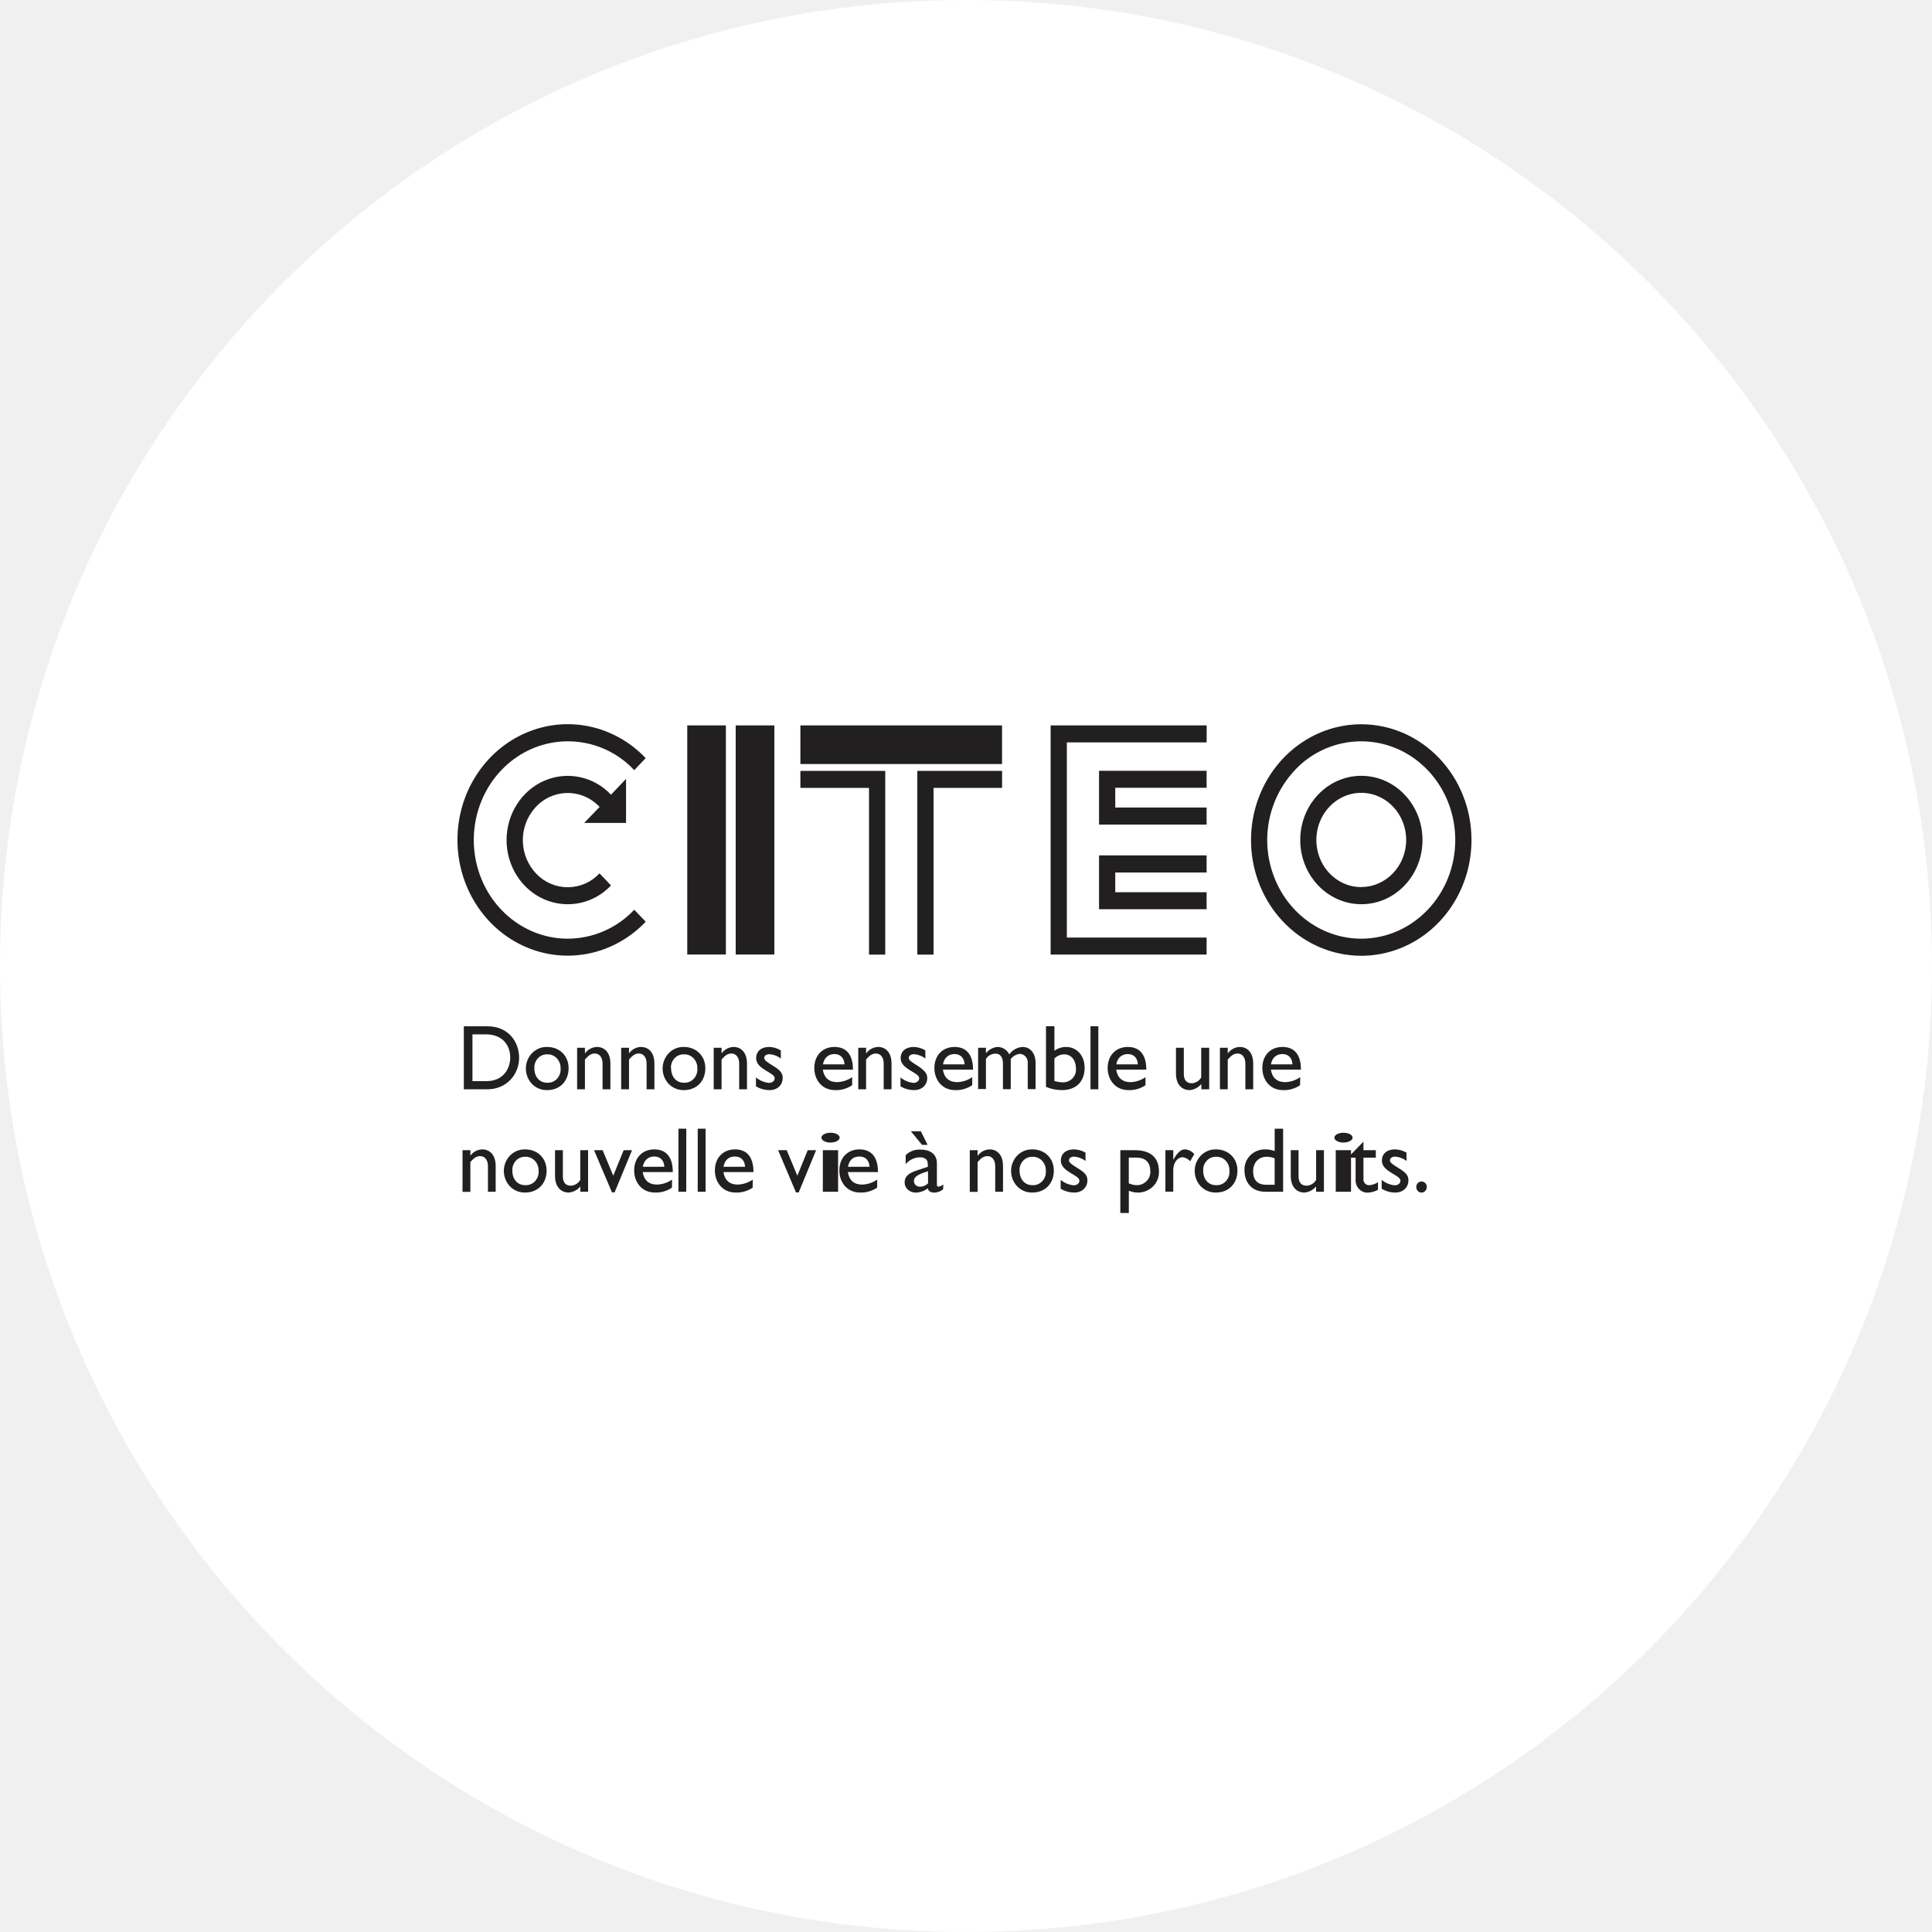
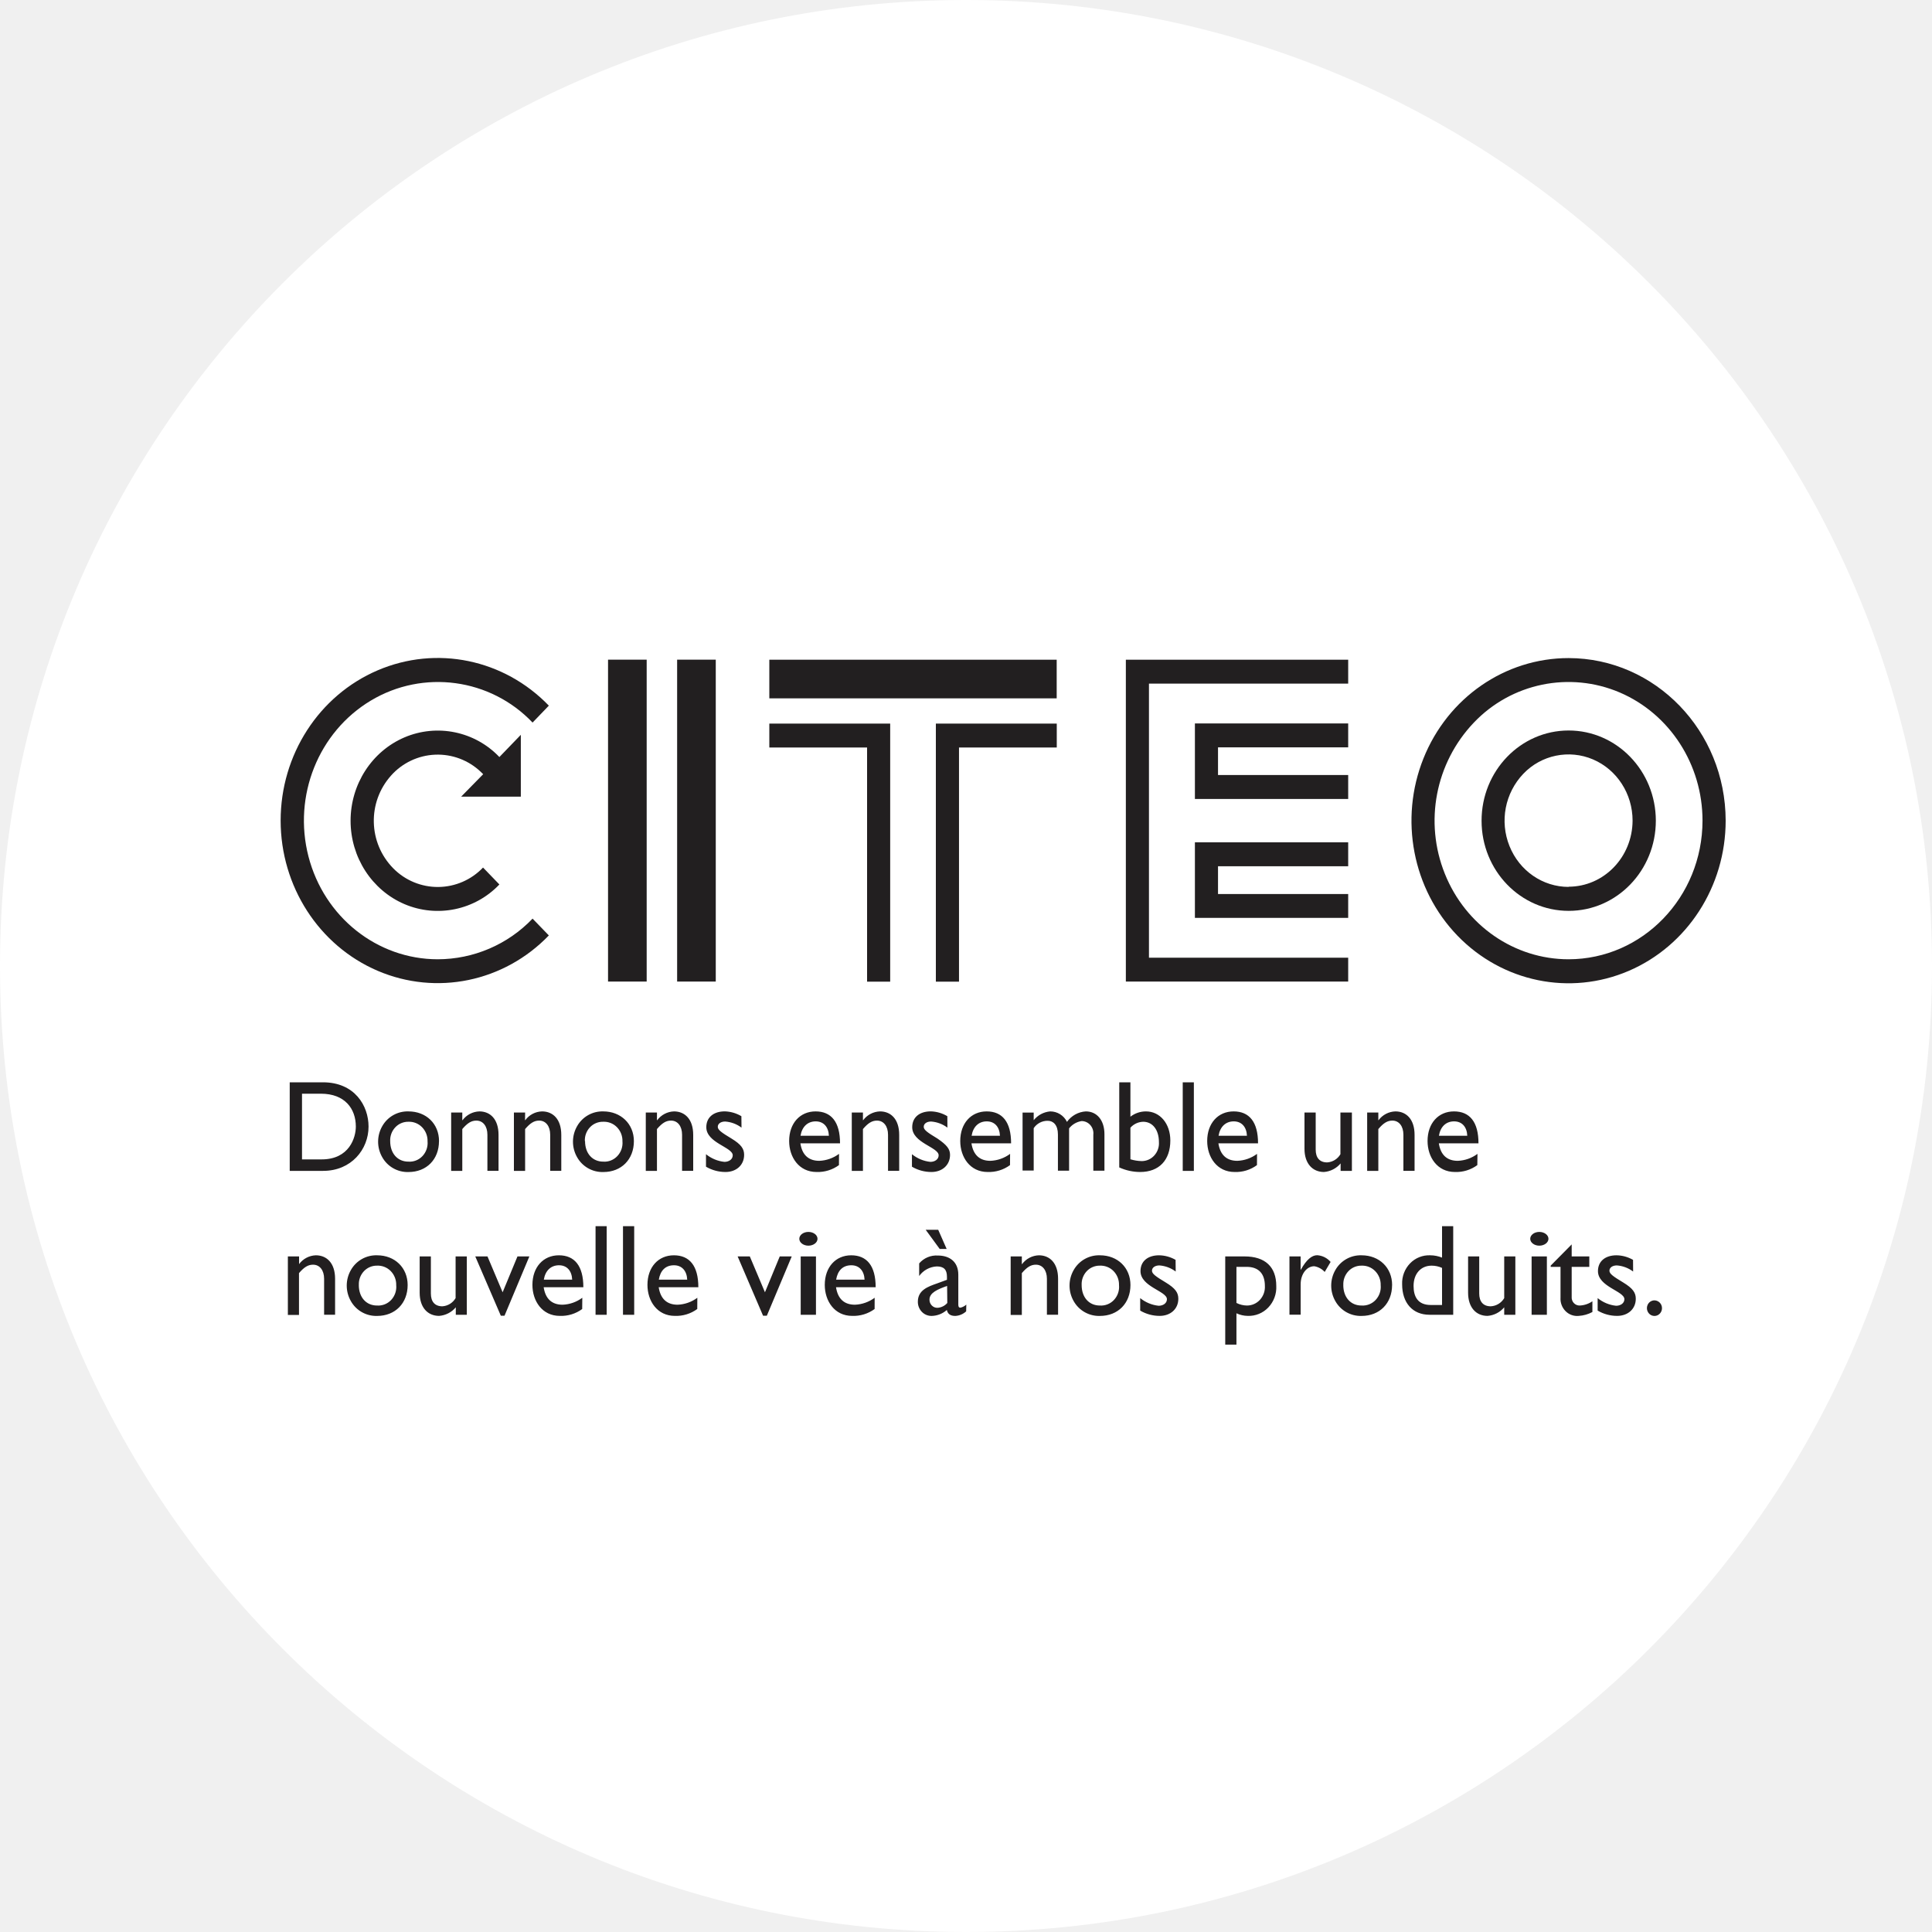
- <svg xmlns="http://www.w3.org/2000/svg" xmlns:xlink="http://www.w3.org/1999/xlink" width="50" height="50">
+ <svg xmlns="http://www.w3.org/2000/svg" xmlns:xlink="http://www.w3.org/1999/xlink" width="50" height="50" viewBox="0 0 50 50">
  <defs>
    <circle id="a" cx="25" cy="25" r="25" />
-     <circle id="c" cx="23.059" cy="23.059" r="23.059" />
+     <circle id="c" cx="33.039" cy="33.039" r="32.5" />
  </defs>
  <g fill="none" fill-rule="evenodd">
    <mask id="b" fill="#fff">
      <use xlink:href="#a" />
    </mask>
    <use fill="#FFF" xlink:href="#a" />
    <g mask="url(#b)">
-       <g transform="translate(.96 .96)">
+       <g transform="translate(-9.54 -9.54)">
        <mask id="d" fill="#fff">
          <use xlink:href="#c" />
        </mask>
        <g fill="#221F20" fill-rule="nonzero" mask="url(#d)">
-           <path d="M11.044 25.6h.604c.574 0 .827.43.827.815 0 .42-.312.816-.825.816h-.606v-1.632zm.223 1.42h.356c.506 0 .622-.404.622-.605 0-.328-.199-.606-.634-.606h-.344v1.21zm2.488-.337c0 .336-.225.569-.553.569a.526.526 0 01-.478-.273.583.583 0 010-.571c.1-.176.283-.28.478-.273.32 0 .553.229.553.548zm-.886 0c0 .227.134.378.33.378a.32.32 0 00.257-.103.355.355 0 00.092-.273.36.36 0 00-.1-.259.326.326 0 00-.249-.1.317.317 0 00-.239.103.35.35 0 00-.091.254zm1.309-.386h.005a.394.394 0 01.306-.162c.193 0 .348.139.348.433v.663h-.203v-.666c0-.158-.08-.26-.2-.26-.09 0-.16.043-.256.155v.77h-.202v-1.074h.202v.141zm1.14 0h.004c.073-.1.185-.16.305-.162.194 0 .349.139.349.433v.663h-.202v-.666c0-.158-.08-.26-.2-.26-.088 0-.16.043-.255.155v.77h-.203v-1.074h.203l-.001.141zm1.976.386c0 .336-.225.569-.553.569a.526.526 0 01-.478-.273.583.583 0 010-.571c.1-.176.283-.28.478-.273.313 0 .553.229.553.548zm-.886 0c0 .227.134.378.33.378a.32.32 0 00.257-.103.355.355 0 00.092-.273.36.36 0 00-.1-.259.326.326 0 00-.249-.1.317.317 0 00-.241.102.35.35 0 00-.093.255h.004zm1.306-.386h.004a.394.394 0 01.305-.162c.194 0 .349.139.349.433v.663h-.202v-.666c0-.158-.08-.26-.201-.26-.089 0-.16.043-.255.155v.77h-.203v-1.074h.203v.141zm1.535.137a.555.555 0 00-.296-.112c-.08 0-.135.04-.135.097s.068.106.248.216.23.192.23.3c0 .19-.142.317-.336.317a.689.689 0 01-.356-.098v-.23a.63.63 0 00.335.141c.08 0 .15-.045.15-.122 0-.148-.48-.226-.48-.516 0-.182.133-.292.337-.292a.617.617 0 01.301.088l.002.211zm1.845.691a.735.735 0 01-.442.127c-.346 0-.538-.275-.538-.572 0-.325.213-.545.52-.545.307 0 .48.193.48.588h-.779c.034.213.16.323.372.323a.728.728 0 00.387-.129v.208zm-.198-.54c-.008-.163-.104-.266-.26-.266-.155 0-.269.096-.298.266h.558zm.558-.288h.005a.394.394 0 01.306-.162c.193 0 .348.139.348.433v.663h-.203v-.666c0-.158-.08-.26-.2-.26-.09 0-.16.043-.256.155v.77h-.202v-1.074h.202v.141zm1.535.137a.555.555 0 00-.296-.112c-.08 0-.135.04-.135.097s.07.106.25.216c.167.117.229.192.229.3 0 .19-.143.317-.337.317a.684.684 0 01-.355-.098v-.23c.096.08.212.128.334.141.08 0 .15-.045.15-.122 0-.148-.48-.226-.48-.516 0-.182.133-.292.338-.292a.611.611 0 01.3.088l.002.211zm1.211.691a.733.733 0 01-.44.127c-.347 0-.538-.275-.538-.572 0-.325.212-.545.52-.545.306 0 .48.193.48.588h-.78c.035.213.16.323.373.323a.723.723 0 00.387-.129l-.002.208zm-.197-.54c-.007-.163-.103-.266-.26-.266-.157 0-.269.096-.298.266h.558zm.553-.429v.141a.428.428 0 01.298-.162.337.337 0 01.306.193.453.453 0 01.342-.193c.207 0 .339.168.339.42v.672h-.203v-.662a.233.233 0 00-.052-.176.21.21 0 00-.16-.076.36.36 0 00-.228.135v.78h-.202v-.668c0-.174-.085-.252-.185-.252a.3.3 0 00-.255.136v.78h-.202v-1.068h.202zm1.772.077a.517.517 0 01.305-.098c.275 0 .477.227.477.535 0 .364-.221.582-.59.582a1.06 1.06 0 01-.41-.084v-1.569h.218v.634zm0 .784c.072.02.147.032.222.034a.34.34 0 00.246-.103.322.322 0 00.09-.247c0-.226-.123-.375-.307-.375a.356.356 0 00-.251.11v.581zm1.137.213h-.203V25.6h.203zm1.22-.105a.73.73 0 01-.44.127c-.347 0-.539-.275-.539-.572 0-.325.213-.545.52-.545.307 0 .48.193.48.588h-.779c.035.213.16.323.372.323a.723.723 0 00.387-.129l-.001.208zm-.197-.54c-.008-.163-.104-.266-.26-.266-.155 0-.269.096-.298.266h.558zm1.642.645v-.136a.436.436 0 01-.303.158c-.207 0-.353-.156-.353-.428v-.668h.203v.682c0 .15.07.237.21.237a.299.299 0 00.24-.151v-.768h.207v1.075h-.204zm.684-.933h.005a.394.394 0 01.306-.162c.193 0 .348.139.348.433v.663h-.203v-.666c0-.158-.08-.26-.2-.26-.09 0-.16.043-.256.155v.77h-.202v-1.074h.202v.141zm1.872.828a.732.732 0 01-.44.127c-.347 0-.537-.275-.537-.572 0-.325.21-.545.519-.545.308 0 .48.193.48.588h-.778c.035.213.16.323.372.323a.721.721 0 00.387-.129l-.003.208zm-.197-.54c-.007-.163-.103-.266-.26-.266-.156 0-.268.096-.297.266h.557zm-21.275 2.363a.394.394 0 01.305-.162c.194 0 .349.139.349.433v.663h-.2v-.662c0-.158-.08-.26-.2-.26-.089 0-.16.042-.255.155v.77h-.203v-1.078h.204v.141zm1.972.386c0 .336-.226.569-.554.569a.526.526 0 01-.478-.273.583.583 0 010-.571c.1-.176.283-.28.478-.273.322 0 .554.23.554.548zm-.887 0c0 .227.135.378.33.378a.32.32 0 00.258-.103.355.355 0 00.091-.273.36.36 0 00-.1-.26.325.325 0 00-.248-.099.317.317 0 00-.24.103.35.35 0 00-.09.254zm1.761.548v-.137a.436.436 0 01-.302.158c-.208 0-.354-.156-.354-.428v-.668h.203v.682c0 .15.07.237.21.237a.3.3 0 00.24-.15v-.769h.203v1.075h-.2zm.354-1.075h.222l.275.66.269-.66h.217l-.451 1.092h-.068zm2.016.969a.732.732 0 01-.44.127c-.347 0-.538-.275-.538-.572 0-.325.212-.545.519-.545.307 0 .481.194.481.588h-.779c.035.213.16.323.372.323a.721.721 0 00.387-.129l-.002.208zm-.197-.54c-.007-.163-.103-.266-.26-.266-.156 0-.268.096-.297.266h.557zm.567.646h-.202V28.25h.203zm.5 0h-.203V28.25h.203zm1.22-.106a.734.734 0 01-.442.127c-.346 0-.537-.275-.537-.572 0-.325.212-.545.519-.545.307 0 .48.194.48.588h-.778c.035.213.16.323.372.323a.724.724 0 00.387-.129l-.002.208zm-.198-.54c-.008-.163-.104-.266-.26-.266-.167 0-.268.096-.298.266h.558zm.856-.429h.222l.275.66.269-.66h.217L19.71 29.9h-.07zm1.357-.197c-.13 0-.236-.058-.236-.128s.106-.127.236-.127.235.057.235.127-.105.127-.235.127zm.195 1.272h-.395v-1.075h.395v1.075zm1.01-.106a.735.735 0 01-.44.127c-.347 0-.538-.275-.538-.572 0-.325.212-.545.52-.545.306 0 .48.194.48.588h-.78c.035.213.16.323.373.323a.725.725 0 00.387-.129l-.001.208zm-.197-.54c-.007-.163-.103-.266-.26-.266-.167 0-.268.096-.298.266h.558zm1.905.584a.38.38 0 01-.222.084c-.101 0-.156-.034-.176-.11a.522.522 0 01-.313.11.292.292 0 01-.203-.076.249.249 0 01-.082-.187c0-.213.21-.278.396-.336l.204-.068v-.057c0-.134-.07-.189-.21-.189a.492.492 0 00-.363.177v-.232c.098-.1.24-.154.386-.145.235 0 .422.11.422.353v.553c0 .04.015.054.043.054a.282.282 0 00.122-.057l-.004.126zm-.402-1.151h-.143l-.29-.352h.259l.174.352zm.01.682c-.197.062-.364.124-.364.252a.14.14 0 00.047.108.166.166 0 00.118.042.307.307 0 00.202-.088l-.003-.314zm1.284-.403h.005a.394.394 0 01.305-.162c.194 0 .348.139.348.433v.663h-.202v-.662c0-.158-.08-.26-.2-.26-.09 0-.16.042-.256.155v.77h-.202v-1.078h.202v.141zm1.973.386c0 .336-.226.569-.554.569a.526.526 0 01-.478-.273.583.583 0 010-.571c.1-.176.283-.28.478-.273.322 0 .554.23.554.548zm-.887 0c0 .227.135.378.33.378a.32.32 0 00.258-.103.355.355 0 00.092-.273.36.36 0 00-.1-.26.325.325 0 00-.25-.099.317.317 0 00-.238.103.35.35 0 00-.092.254zm1.708-.249a.555.555 0 00-.296-.112c-.08 0-.134.04-.134.097s.068.106.248.216.23.19.23.3c0 .19-.144.317-.337.317a.687.687 0 01-.355-.098v-.23c.096.08.213.128.335.141.08 0 .15-.045.15-.122 0-.148-.48-.226-.48-.516 0-.182.132-.292.337-.292a.61.61 0 01.3.084l.002.215zm1.119 1.347h-.219v-1.625h.379c.403 0 .62.192.62.545a.518.518 0 01-.155.395.548.548 0 01-.404.156.569.569 0 01-.22-.048v.577zm0-.768a.51.51 0 00.207.048.353.353 0 00.255-.107.33.33 0 00.095-.254c0-.223-.12-.352-.357-.352h-.2v.665zm1.151-.857v.245h.004c.102-.188.2-.267.296-.267.094.005.182.05.244.124l-.107.184a.329.329 0 00-.189-.105c-.14 0-.248.145-.248.33v.562h-.203v-1.073h.203zm1.661.527c0 .336-.226.569-.554.569a.526.526 0 01-.478-.273.583.583 0 010-.571c.1-.176.283-.28.478-.273.321 0 .554.23.554.548zm-.887 0c0 .227.135.378.33.378a.32.32 0 00.258-.103.355.355 0 00.092-.273.36.36 0 00-.1-.26.325.325 0 00-.25-.099.317.317 0 00-.238.103.35.35 0 00-.092.254zm2.069.548h-.464c-.33 0-.536-.218-.536-.562a.507.507 0 01.155-.384.536.536 0 01.395-.15c.08 0 .158.015.232.043v-.579h.218v1.632zm-.218-.864a.522.522 0 00-.205-.041c-.21 0-.353.149-.353.374 0 .2.086.35.337.35h.22v-.683zm1.071.864v-.137a.437.437 0 01-.302.158c-.208 0-.353-.156-.353-.428v-.668h.202v.682c0 .15.071.237.21.237a.301.301 0 00.244-.15v-.769h.202v1.075h-.202zm.71-1.272c-.13 0-.236-.058-.236-.128s.105-.127.235-.127.236.057.236.127c-.001.07-.106.127-.236.127zm.194 1.272h-.395v-1.075h.395v1.075z" />
-           <path d="M34.326 28.807h.32V29h-.32v.55a.153.153 0 00.038.116.138.138 0 00.108.047.434.434 0 00.23-.079v.198a.593.593 0 01-.246.072.294.294 0 01-.24-.087.326.326 0 01-.093-.25V29h-.177v-.024l.38-.39v.221zm1.116.278a.555.555 0 00-.296-.112c-.08 0-.134.04-.134.097s.068.106.248.216.23.19.23.3c0 .19-.144.317-.337.317a.687.687 0 01-.355-.098v-.23c.096.08.213.128.335.141.08 0 .15-.045.15-.122 0-.148-.48-.226-.48-.516 0-.182.132-.292.337-.292a.61.61 0 01.3.084l.002.215zm.524.674c0 .058-.032.11-.083.133a.132.132 0 01-.15-.03.149.149 0 01-.03-.157.137.137 0 01.127-.089.14.14 0 01.136.143zM34.27 17.784c-1.154 0-2.194.73-2.636 1.849-.442 1.12-.198 2.408.618 3.265.816.856 2.044 1.113 3.11.649 1.066-.464 1.76-1.557 1.76-2.768-.001-1.654-1.277-2.993-2.852-2.995zm0 5.549c-.984 0-1.871-.622-2.248-1.576a2.648 2.648 0 01.527-2.784 2.349 2.349 0 012.651-.554c.91.395 1.502 1.326 1.502 2.36 0 1.41-1.089 2.552-2.432 2.554z" />
-           <path d="M34.27 19.118c-.873 0-1.581.745-1.58 1.663 0 .917.71 1.66 1.583 1.66.874 0 1.582-.745 1.581-1.662 0-.918-.71-1.661-1.584-1.661zm0 2.881c-.47 0-.894-.297-1.074-.753-.18-.456-.081-.98.251-1.33.333-.35.833-.454 1.267-.265.435.189.718.634.718 1.128-.002.672-.521 1.216-1.162 1.217v.003zm-16.19-4.186h1v5.93h-1zm-1.254 0h1v5.93h-1zm2.928.001h5.219v1h-5.219zm0 1.617h1.776v4.314h.42V18.99h-2.196zm3.026 4.314h.42V19.43h1.774v-.44H22.78zm3.45-.001h4.037v-.44H26.65v-5.05h3.618v-.44H26.23z" />
-           <path d="M27.483 20.38h2.784v-.441h-2.364v-.511h2.364v-.44h-2.784zm0 2.19h2.784v-.44h-2.364v-.51h2.364v-.442h-2.784zm-13.751.763c-1.1-.001-2.063-.778-2.348-1.895-.284-1.116.181-2.294 1.135-2.872a2.347 2.347 0 012.935.406l.296-.312c-.815-.857-2.043-1.114-3.109-.65-1.066.463-1.762 1.555-1.762 2.767s.696 2.304 1.762 2.768c1.066.463 2.294.206 3.11-.651l-.297-.31a2.37 2.37 0 01-1.722.749z" />
-           <path d="M14.158 20.337h1.084v-1.14l-.39.41a1.528 1.528 0 00-1.725-.362c-.591.257-.977.863-.977 1.536 0 .672.386 1.278.977 1.535a1.528 1.528 0 001.725-.361l-.297-.312a1.123 1.123 0 01-1.63.016 1.263 1.263 0 01-.04-1.711 1.123 1.123 0 011.629-.069l.044.044-.4.414z" />
+           <path d="M17.038 37.55h.86c.819 0 1.18.604 1.18 1.146 0 .59-.445 1.146-1.176 1.146h-.864V37.55zm.318 1.995h.507c.72 0 .886-.567.886-.85 0-.46-.283-.85-.903-.85h-.49v1.7zM20.901 39.072c0 .472-.321.8-.789.8a.752.752 0 0 1-.68-.384.808.808 0 0 1 0-.802.752.752 0 0 1 .68-.383c.457 0 .79.32.79.77zm-1.263 0c0 .319.192.531.47.531.138.01.271-.043.367-.145a.494.494 0 0 0 .13-.382.502.502 0 0 0-.142-.364.468.468 0 0 0-.354-.141.455.455 0 0 0-.34.145.489.489 0 0 0-.131.356zM21.504 38.53h.007a.564.564 0 0 1 .436-.227c.275 0 .495.195.495.608v.93h-.288v-.934c0-.222-.114-.366-.286-.366-.127 0-.228.06-.364.219v1.082h-.288v-1.51h.288v.199zM23.128 38.53h.006a.556.556 0 0 1 .435-.227c.276 0 .497.195.497.608v.93h-.287v-.934c0-.222-.114-.366-.285-.366-.127 0-.228.06-.364.219v1.082h-.29v-1.51h.29l-.002.199zM25.945 39.072c0 .472-.322.8-.79.8a.752.752 0 0 1-.68-.384.808.808 0 0 1 0-.802.752.752 0 0 1 .68-.383c.448 0 .79.32.79.77zm-1.264 0c0 .319.192.531.471.531.137.01.27-.043.366-.145a.494.494 0 0 0 .131-.382.502.502 0 0 0-.142-.364.468.468 0 0 0-.355-.141.455.455 0 0 0-.344.143.489.489 0 0 0-.132.358h.005zM26.542 38.53h.007a.564.564 0 0 1 .434-.227c.276 0 .497.195.497.608v.93h-.288v-.934c0-.222-.114-.366-.286-.366-.127 0-.228.06-.364.219v1.082h-.289v-1.51h.289v.199zM28.73 38.723a.798.798 0 0 0-.422-.158c-.114 0-.192.056-.192.137 0 .08.097.148.354.303.256.155.328.269.328.422 0 .266-.204.444-.48.444a.993.993 0 0 1-.507-.137v-.323c.138.111.303.18.477.198.114 0 .215-.064.215-.17 0-.21-.684-.32-.684-.727 0-.255.188-.41.48-.41.15.005.297.047.428.125l.003.296zM31.252 39.693a.925.925 0 0 1-.581.178c-.456 0-.708-.386-.708-.802 0-.457.28-.766.684-.766.405 0 .633.271.633.826h-1.026c.044.298.21.453.49.453a.919.919 0 0 0 .51-.18l-.002.29zm-.26-.759c-.01-.229-.136-.373-.342-.373-.205 0-.354.135-.393.373h.735zM31.873 38.53h.006a.564.564 0 0 1 .436-.227c.276 0 .496.195.496.608v.93h-.289v-.934c0-.222-.114-.366-.286-.366-.126 0-.228.06-.363.219v1.082h-.289v-1.51h.289v.199zM34.059 38.723a.798.798 0 0 0-.422-.158c-.114 0-.191.056-.191.137 0 .08.098.148.354.303.24.164.327.269.327.422 0 .266-.204.444-.48.444a.986.986 0 0 1-.506-.137v-.323c.138.111.303.18.477.198.114 0 .214-.064.214-.17 0-.21-.684-.32-.684-.727 0-.255.188-.41.481-.41a.88.88 0 0 1 .428.125l.002.296zM35.679 39.693a.921.921 0 0 1-.58.178c-.456 0-.708-.386-.708-.802 0-.457.28-.766.684-.766s.632.271.632.826h-1.026c.046.298.211.453.49.453a.912.912 0 0 0 .51-.18l-.002.29zm-.26-.759c-.01-.229-.136-.373-.342-.373-.206 0-.353.135-.392.373h.734zM36.292 38.332v.199a.613.613 0 0 1 .426-.228.481.481 0 0 1 .435.271.647.647 0 0 1 .487-.271c.295 0 .483.236.483.59v.944h-.288v-.93a.324.324 0 0 0-.075-.247.301.301 0 0 0-.227-.107.514.514 0 0 0-.325.189v1.096h-.289V38.9c0-.245-.12-.354-.263-.354a.429.429 0 0 0-.364.191v1.096h-.288v-1.5h.288zM38.795 38.44a.655.655 0 0 1 .403-.137c.363 0 .63.318.63.752 0 .51-.292.816-.78.816-.186 0-.37-.04-.542-.118V37.55h.289v.89zm0 1.102c.095.029.193.045.293.047a.437.437 0 0 0 .325-.145.469.469 0 0 0 .12-.346c0-.318-.164-.527-.407-.527a.458.458 0 0 0-.331.154v.817zM40.437 39.842h-.288V37.55h.288zM42.07 39.693a.919.919 0 0 1-.58.178c-.456 0-.708-.386-.708-.802 0-.457.279-.766.684-.766.404 0 .632.271.632.826h-1.026c.046.298.211.453.49.453a.912.912 0 0 0 .51-.18l-.002.29zm-.259-.759c-.01-.229-.137-.373-.342-.373-.205 0-.354.135-.393.373h.735zM44.235 39.842v-.193a.624.624 0 0 1-.431.222c-.295 0-.504-.218-.504-.6v-.939h.29v.959c0 .21.1.332.298.332a.427.427 0 0 0 .342-.212v-1.079h.297v1.51h-.292zM45.21 38.53h.007a.564.564 0 0 1 .436-.227c.276 0 .496.195.496.608v.93h-.289v-.934c0-.222-.114-.366-.286-.366-.126 0-.228.06-.363.219v1.082h-.289v-1.51h.289v.199zM47.773 39.693a.922.922 0 0 1-.581.178c-.456 0-.707-.386-.707-.802 0-.457.278-.766.684-.766s.634.271.634.826h-1.026c.045.298.21.453.49.453a.912.912 0 0 0 .51-.18l-.004.29zm-.26-.759c-.009-.229-.135-.373-.342-.373-.206 0-.353.135-.392.373h.734zM17.28 42.255a.564.564 0 0 1 .435-.228c.276 0 .497.195.497.608v.93h-.284v-.93c0-.221-.114-.365-.286-.365-.127 0-.228.06-.364.218v1.082h-.288v-1.514h.29v.199zM20.09 42.796c0 .472-.322.8-.79.8a.752.752 0 0 1-.68-.384.808.808 0 0 1 0-.802.752.752 0 0 1 .68-.383c.459 0 .79.322.79.77zm-1.264 0c0 .319.192.531.471.531a.459.459 0 0 0 .367-.145.494.494 0 0 0 .13-.383.501.501 0 0 0-.142-.364.467.467 0 0 0-.355-.14.455.455 0 0 0-.34.145.489.489 0 0 0-.13.356zM21.336 43.566v-.193a.624.624 0 0 1-.431.222c-.297 0-.504-.218-.504-.6v-.939h.29v.959c0 .21.1.332.298.332a.429.429 0 0 0 .342-.212v-1.079h.29v1.51h-.285zM21.84 42.056h.316l.392.928.384-.928h.308l-.643 1.534h-.096zM24.608 43.417a.922.922 0 0 1-.581.178c-.456 0-.708-.386-.708-.802 0-.457.28-.766.684-.766.405 0 .634.271.634.826H23.61c.046.299.21.453.49.453a.912.912 0 0 0 .51-.18l-.003.291zm-.26-.759c-.009-.229-.135-.373-.341-.373-.207 0-.354.135-.393.373h.735zM25.241 43.566h-.288v-2.292h.288zM25.953 43.566h-.29v-2.292h.29zM27.585 43.417a.925.925 0 0 1-.581.178c-.456 0-.708-.386-.708-.802 0-.457.279-.766.684-.766.404 0 .633.271.633.826h-1.026c.046.299.211.453.49.453a.915.915 0 0 0 .51-.18l-.002.291zm-.26-.759c-.01-.229-.137-.373-.342-.373-.221 0-.353.135-.393.373h.735zM28.63 42.056h.315l.392.928.383-.928h.31l-.644 1.534h-.098zM30.462 41.778c-.13 0-.236-.08-.236-.178 0-.099.106-.178.236-.178s.235.08.235.178c0 .098-.105.177-.235.178zm.195 1.788h-.395v-1.51h.395v1.51zM32.175 43.417a.925.925 0 0 1-.582.178c-.456 0-.708-.386-.708-.802 0-.457.28-.766.684-.766.405 0 .633.271.633.826h-1.026c.046.299.21.453.49.453a.915.915 0 0 0 .51-.18l-.001.291zm-.26-.759c-.01-.229-.137-.373-.342-.373-.221 0-.354.135-.394.373h.736zM34.544 43.478a.448.448 0 0 1-.28.118c-.126 0-.195-.047-.22-.154a.612.612 0 0 1-.393.154.345.345 0 0 1-.254-.106.37.37 0 0 1-.103-.263c0-.299.263-.39.497-.472l.256-.094v-.08c0-.19-.087-.266-.263-.266a.595.595 0 0 0-.456.248v-.326a.587.587 0 0 1 .484-.204c.295 0 .529.154.529.497v.776c0 .057.019.077.054.077a.338.338 0 0 0 .153-.08l-.004.175zm-.505-1.616h-.18l-.362-.495h.324l.218.495zm.012.958c-.246.087-.456.175-.456.354a.21.21 0 0 0 .06.152c.039.04.092.062.148.06a.367.367 0 0 0 .253-.125l-.005-.441zM35.985 42.255h.006a.564.564 0 0 1 .436-.228c.276 0 .496.195.496.608v.93h-.289v-.93c0-.221-.114-.365-.286-.365-.126 0-.228.06-.363.218v1.082h-.289v-1.514h.289v.199zM38.796 42.796c0 .472-.322.8-.79.8a.752.752 0 0 1-.68-.384.808.808 0 0 1 0-.802.752.752 0 0 1 .68-.383c.46 0 .79.322.79.77zm-1.263 0c0 .319.191.531.47.531a.459.459 0 0 0 .367-.145.494.494 0 0 0 .13-.383.501.501 0 0 0-.142-.364.467.467 0 0 0-.355-.14.455.455 0 0 0-.34.145.489.489 0 0 0-.13.356zM39.967 42.447a.798.798 0 0 0-.422-.158c-.114 0-.192.057-.192.137 0 .08.097.148.354.303.256.155.328.268.328.423 0 .265-.205.443-.481.443a.99.99 0 0 1-.506-.137v-.323c.138.111.303.18.477.198.114 0 .215-.063.215-.17 0-.21-.684-.32-.684-.727 0-.254.188-.409.48-.409.15.002.297.043.428.118l.003.302zM41.539 44.339h-.29v-2.283h.5c.533 0 .821.27.821.766a.753.753 0 0 1-.206.555.7.7 0 0 1-.534.218.714.714 0 0 1-.291-.067v.81zm0-1.079a.615.615 0 0 0 .272.067c.128 0 .25-.053.338-.15a.489.489 0 0 0 .126-.357c0-.313-.158-.494-.473-.494h-.263v.934zM43.2 42.056v.344h.006c.146-.264.287-.375.422-.375a.499.499 0 0 1 .348.174l-.153.259a.47.47 0 0 0-.269-.148c-.198 0-.353.204-.353.464v.79h-.29v-1.508h.29zM45.567 42.796c0 .472-.321.8-.789.8a.752.752 0 0 1-.68-.384.808.808 0 0 1 0-.802.752.752 0 0 1 .68-.383c.458 0 .79.322.79.77zm-1.263 0c0 .319.192.531.471.531a.459.459 0 0 0 .367-.145.494.494 0 0 0 .13-.383.501.501 0 0 0-.143-.364.467.467 0 0 0-.354-.14.455.455 0 0 0-.34.145.489.489 0 0 0-.13.356zM47.149 43.566h-.614c-.435 0-.708-.306-.708-.79a.736.736 0 0 1 .205-.54.685.685 0 0 1 .523-.209.83.83 0 0 1 .305.06v-.813h.289v2.292zm-.289-1.213a.655.655 0 0 0-.27-.058c-.278 0-.467.209-.467.525 0 .282.114.493.445.493h.292v-.96zM48.469 43.566v-.193a.625.625 0 0 1-.432.222c-.296 0-.503-.218-.503-.6v-.939h.288v.959c0 .21.102.332.299.332a.43.43 0 0 0 .348-.212v-1.079h.288v1.51h-.288zM49.378 41.778c-.13 0-.236-.08-.236-.178 0-.099.106-.178.236-.178s.236.08.236.178c-.001.098-.106.177-.236.178zm.195 1.788h-.395v-1.51h.395v1.51zM50.215 42.056h.456v.27h-.456v.772c-.005.06.014.12.054.163.04.044.096.068.154.066a.625.625 0 0 0 .328-.11v.278a.854.854 0 0 1-.351.1.422.422 0 0 1-.343-.122.455.455 0 0 1-.131-.35v-.796h-.254v-.033l.543-.549v.311zM51.805 42.447a.798.798 0 0 0-.421-.158c-.114 0-.192.057-.192.137 0 .08.097.148.354.303.256.155.328.268.328.423 0 .265-.205.443-.481.443a.99.99 0 0 1-.506-.137v-.323c.138.111.303.18.477.198.114 0 .215-.063.215-.17 0-.21-.684-.32-.684-.727 0-.254.188-.409.48-.409.15.002.297.043.428.118l.002.302zM52.552 43.393a.202.202 0 0 1-.12.188.19.19 0 0 1-.212-.043.207.207 0 0 1-.043-.22.195.195 0 0 1 .18-.125.2.2 0 0 1 .195.2zM50.135 26.571c-1.644 0-3.127 1.025-3.756 2.597-.63 1.573-.282 3.383.88 4.587 1.163 1.203 2.912 1.563 4.431.912 1.52-.652 2.51-2.187 2.51-3.889-.003-2.322-1.821-4.204-4.065-4.207zm0 7.795c-1.402 0-2.666-.873-3.203-2.214a3.68 3.68 0 0 1 .75-3.91 3.381 3.381 0 0 1 3.779-.78c1.295.556 2.14 1.865 2.14 3.316-.002 1.98-1.552 3.586-3.466 3.588z" />
+           <path d="M50.135 28.445c-1.245.001-2.253 1.047-2.252 2.336 0 1.29 1.01 2.333 2.256 2.332 1.245 0 2.254-1.046 2.254-2.335-.002-1.289-1.012-2.333-2.258-2.333zm0 4.048c-.67 0-1.274-.417-1.53-1.058a1.759 1.759 0 0 1 .358-1.869 1.616 1.616 0 0 1 1.805-.372c.619.265 1.023.89 1.023 1.584-.004.944-.743 1.709-1.656 1.71v.005zM27.064 26.612h1v8.331h-1zM25.276 26.612h1v8.331h-1zM29.45 26.613h7.437v1H29.45zM29.45 28.885h2.53v6.06h.598v-6.678H29.45zM33.76 34.945h.599v-6.06h2.53v-.618H33.76zM38.677 34.943h5.754v-.618h-5.156v-7.093h5.156v-.618h-5.754z" />
+           <path d="M40.464 30.218h3.967v-.62h-3.369v-.717h3.369v-.619h-3.967zM40.464 33.295h3.967v-.618h-3.369v-.718h3.369v-.62h-3.967zM20.868 34.366c-1.568-.001-2.94-1.093-3.345-2.661-.405-1.569.258-3.223 1.616-4.035a3.38 3.38 0 0 1 4.184.57l.421-.438c-1.162-1.204-2.91-1.565-4.43-.914-1.52.65-2.511 2.185-2.511 3.888 0 1.702.99 3.237 2.51 3.888 1.52.65 3.27.29 4.431-.915l-.421-.435a3.402 3.402 0 0 1-2.455 1.052z" />
+           <path d="M21.475 30.157h1.544v-1.6l-.555.575a2.2 2.2 0 0 0-2.458-.508c-.843.361-1.393 1.213-1.393 2.157s.55 1.796 1.393 2.157a2.2 2.2 0 0 0 2.458-.508l-.423-.438a1.616 1.616 0 0 1-2.322.022 1.756 1.756 0 0 1-.058-2.403 1.616 1.616 0 0 1 2.32-.097l.064.062-.57.581z" />
        </g>
      </g>
    </g>
  </g>
</svg>
